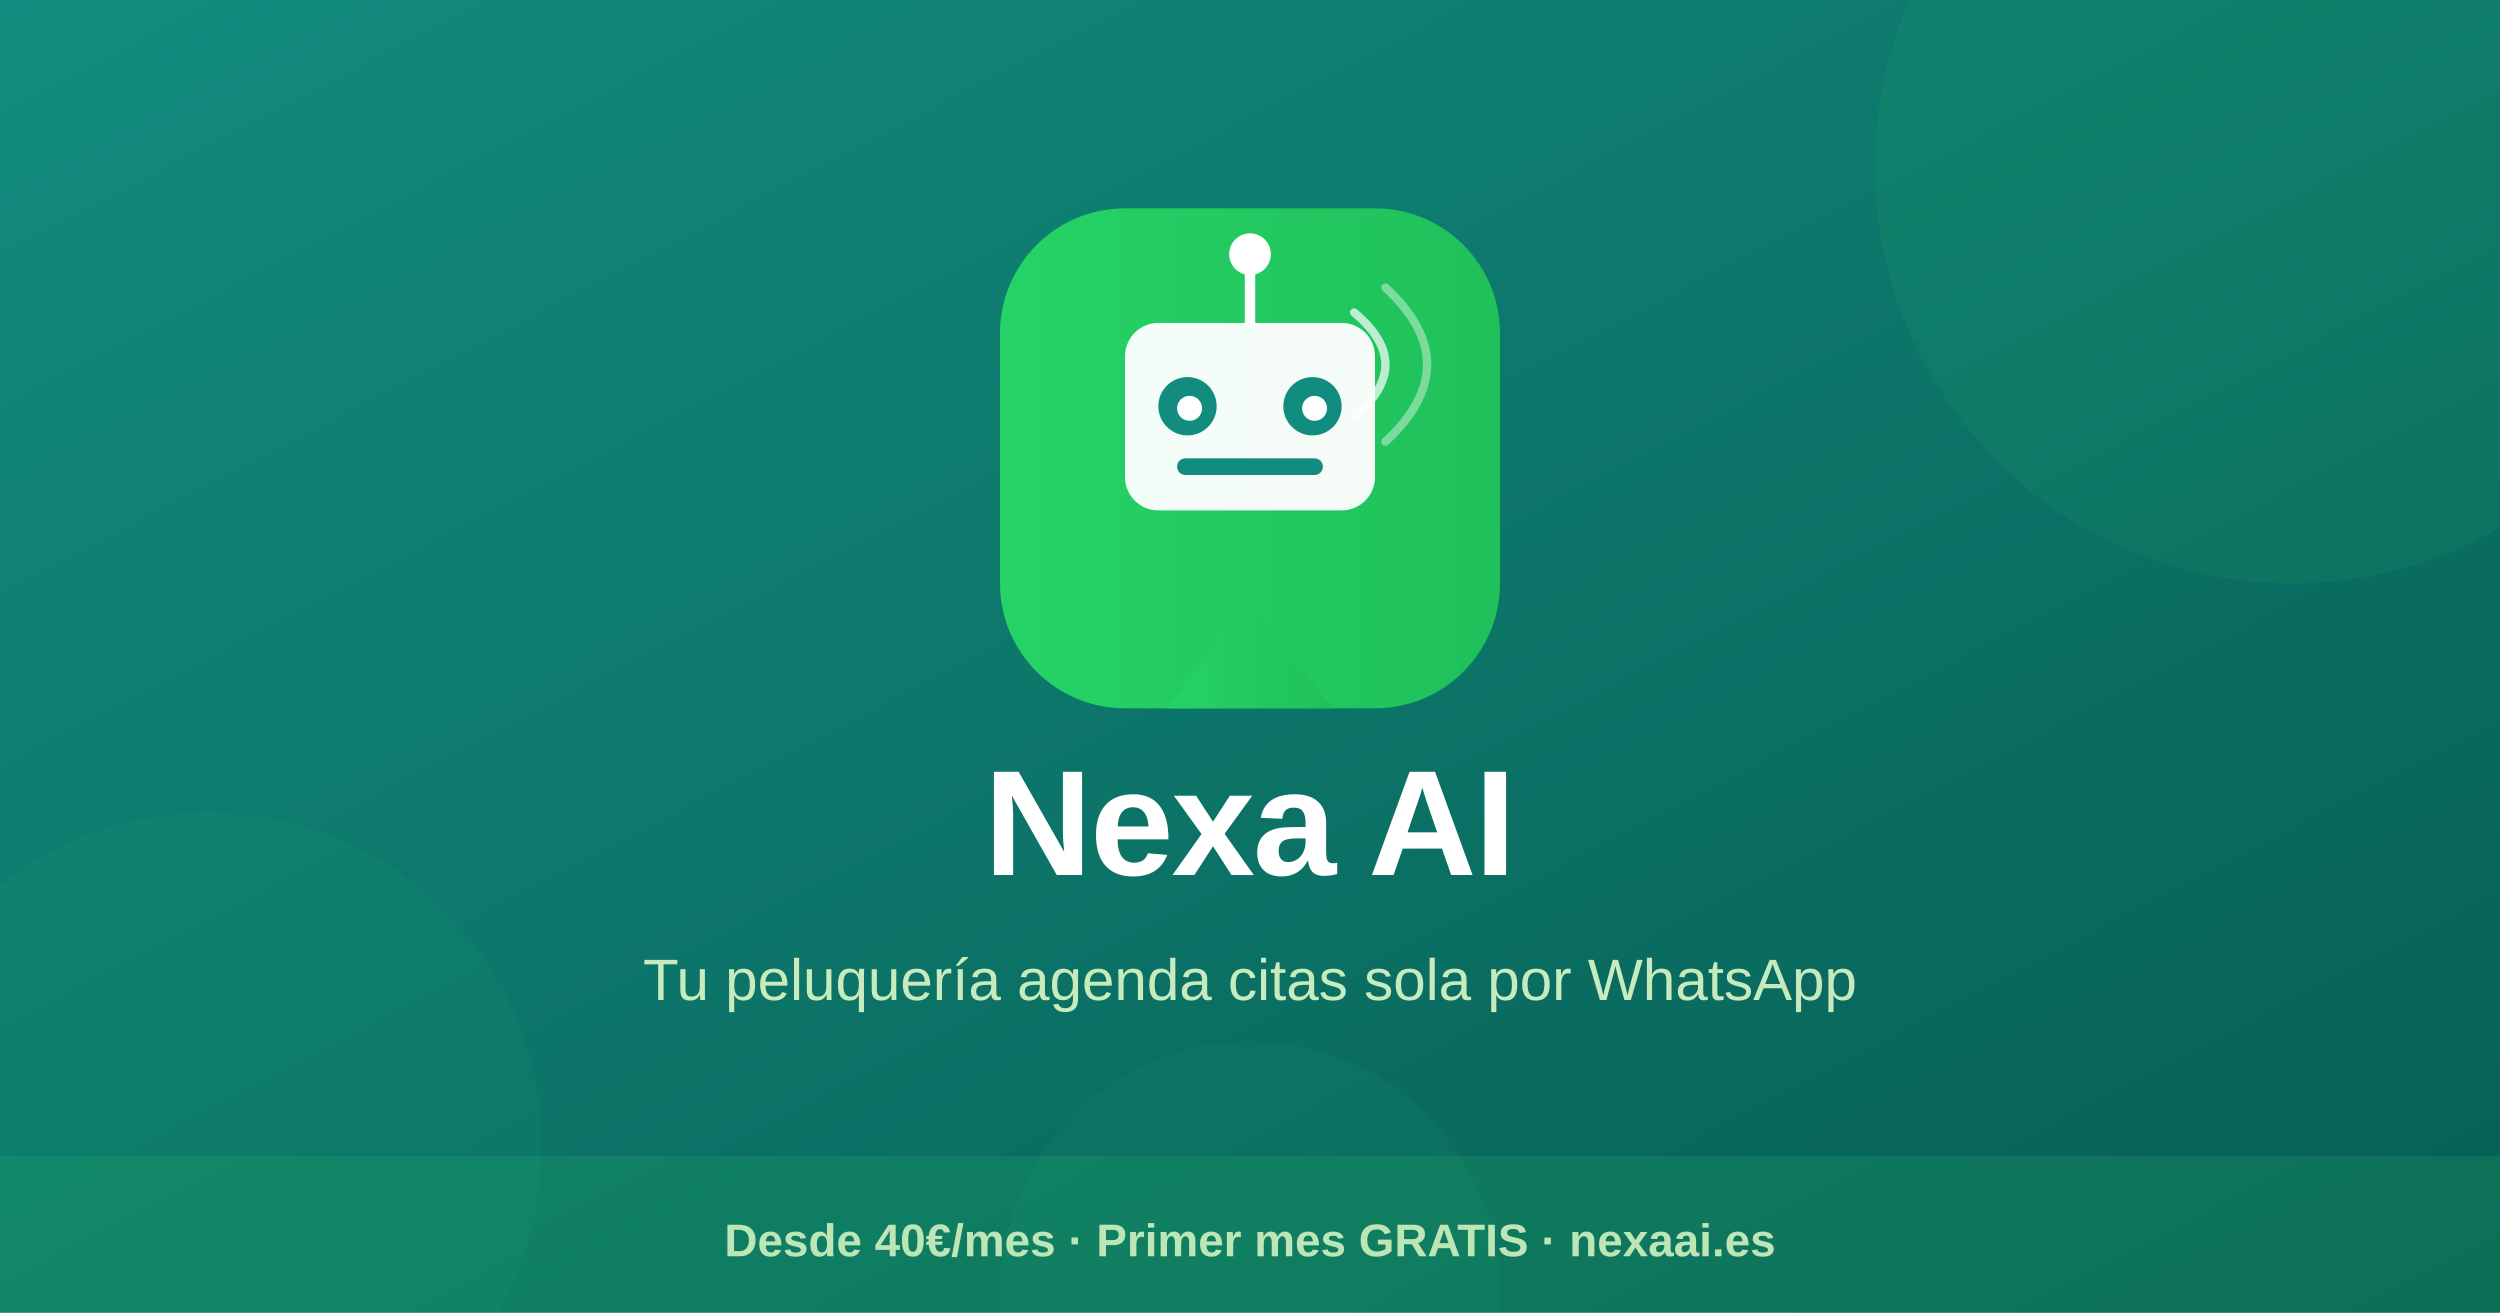
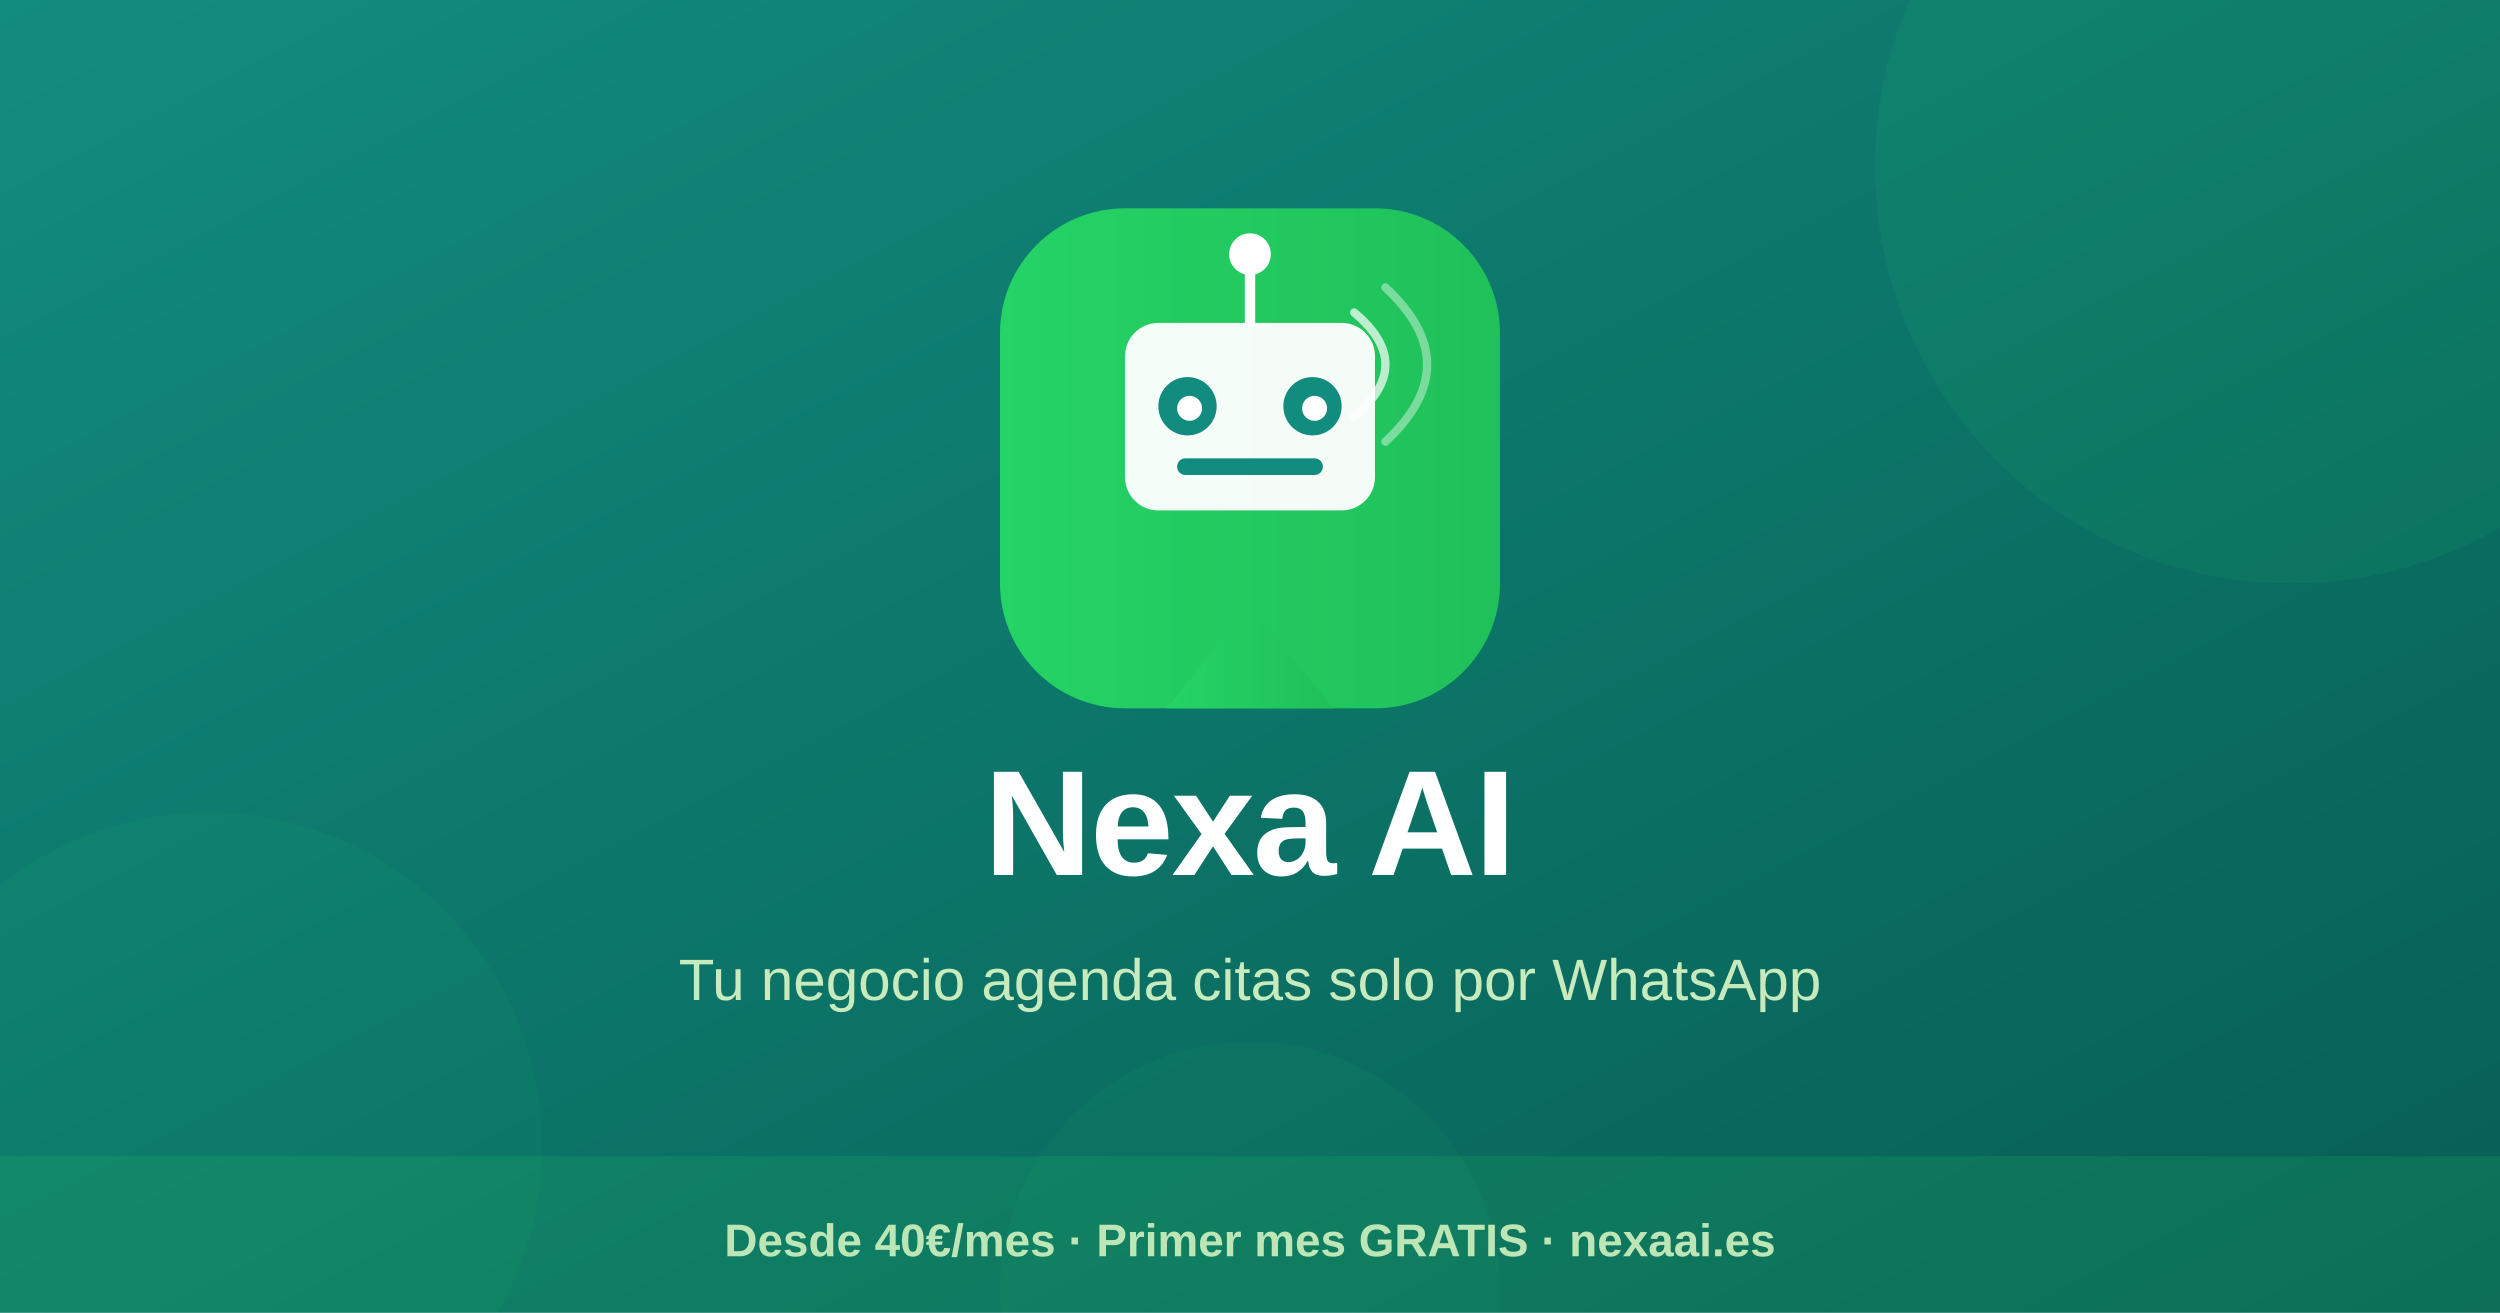
<svg xmlns="http://www.w3.org/2000/svg" width="1200" height="630" viewBox="0 0 1200 630">
  <rect width="1200" height="630" fill="#0d6e5c" />
  <defs>
    <linearGradient id="bg" x1="0%" y1="0%" x2="100%" y2="100%">
      <stop offset="0%" style="stop-color:#128C7E;stop-opacity:1" />
      <stop offset="100%" style="stop-color:#075E54;stop-opacity:1" />
    </linearGradient>
    <linearGradient id="accent" x1="0%" y1="0%" x2="100%" y2="0%">
      <stop offset="0%" style="stop-color:#25D366;stop-opacity:1" />
      <stop offset="100%" style="stop-color:#20c05a;stop-opacity:1" />
    </linearGradient>
  </defs>
  <rect width="1200" height="630" fill="url(#bg)" />
  <circle cx="1100" cy="80" r="200" fill="#25D366" opacity="0.08" />
  <circle cx="100" cy="550" r="160" fill="#25D366" opacity="0.06" />
  <circle cx="600" cy="620" r="120" fill="#25D366" opacity="0.05" />
  <rect x="480" y="100" width="240" height="240" rx="60" fill="url(#accent)" />
  <rect x="540" y="155" width="120" height="90" rx="16" fill="white" opacity="0.95" />
  <circle cx="570" cy="195" r="14" fill="#128C7E" />
  <circle cx="630" cy="195" r="14" fill="#128C7E" />
  <circle cx="571" cy="196" r="6" fill="white" />
  <circle cx="631" cy="196" r="6" fill="white" />
  <rect x="565" y="220" width="70" height="8" rx="4" fill="#128C7E" />
  <line x1="600" y1="155" x2="600" y2="130" stroke="white" stroke-width="5" stroke-linecap="round" />
  <circle cx="600" cy="122" r="10" fill="white" />
  <polygon points="560,340 600,290 640,340" fill="url(#accent)" />
  <path d="M 650 150 Q 680 175 650 200" stroke="white" stroke-width="4" fill="none" opacity="0.7" stroke-linecap="round" />
  <path d="M 665 138 Q 705 175 665 212" stroke="white" stroke-width="4" fill="none" opacity="0.4" stroke-linecap="round" />
  <text x="600" y="420" font-family="Arial, Helvetica, sans-serif" font-size="72" font-weight="800" fill="white" text-anchor="middle" letter-spacing="-1">Nexa AI</text>
-   <text x="600" y="480" font-family="Arial, Helvetica, sans-serif" font-size="28" font-weight="400" fill="#DCF8C6" text-anchor="middle" opacity="0.9">Tu peluquería agenda citas sola por WhatsApp</text>
+   <text x="600" y="480" font-family="Arial, Helvetica, sans-serif" font-size="28" font-weight="400" fill="#DCF8C6" text-anchor="middle" opacity="0.9">Tu negocio agenda citas solo por WhatsApp</text>
  <rect x="0" y="555" width="1200" height="75" fill="#25D366" opacity="0.15" />
  <text x="600" y="603" font-family="Arial, Helvetica, sans-serif" font-size="22" font-weight="600" fill="#DCF8C6" text-anchor="middle" opacity="0.85">Desde 40€/mes · Primer mes GRATIS · nexaai.es</text>
</svg>
